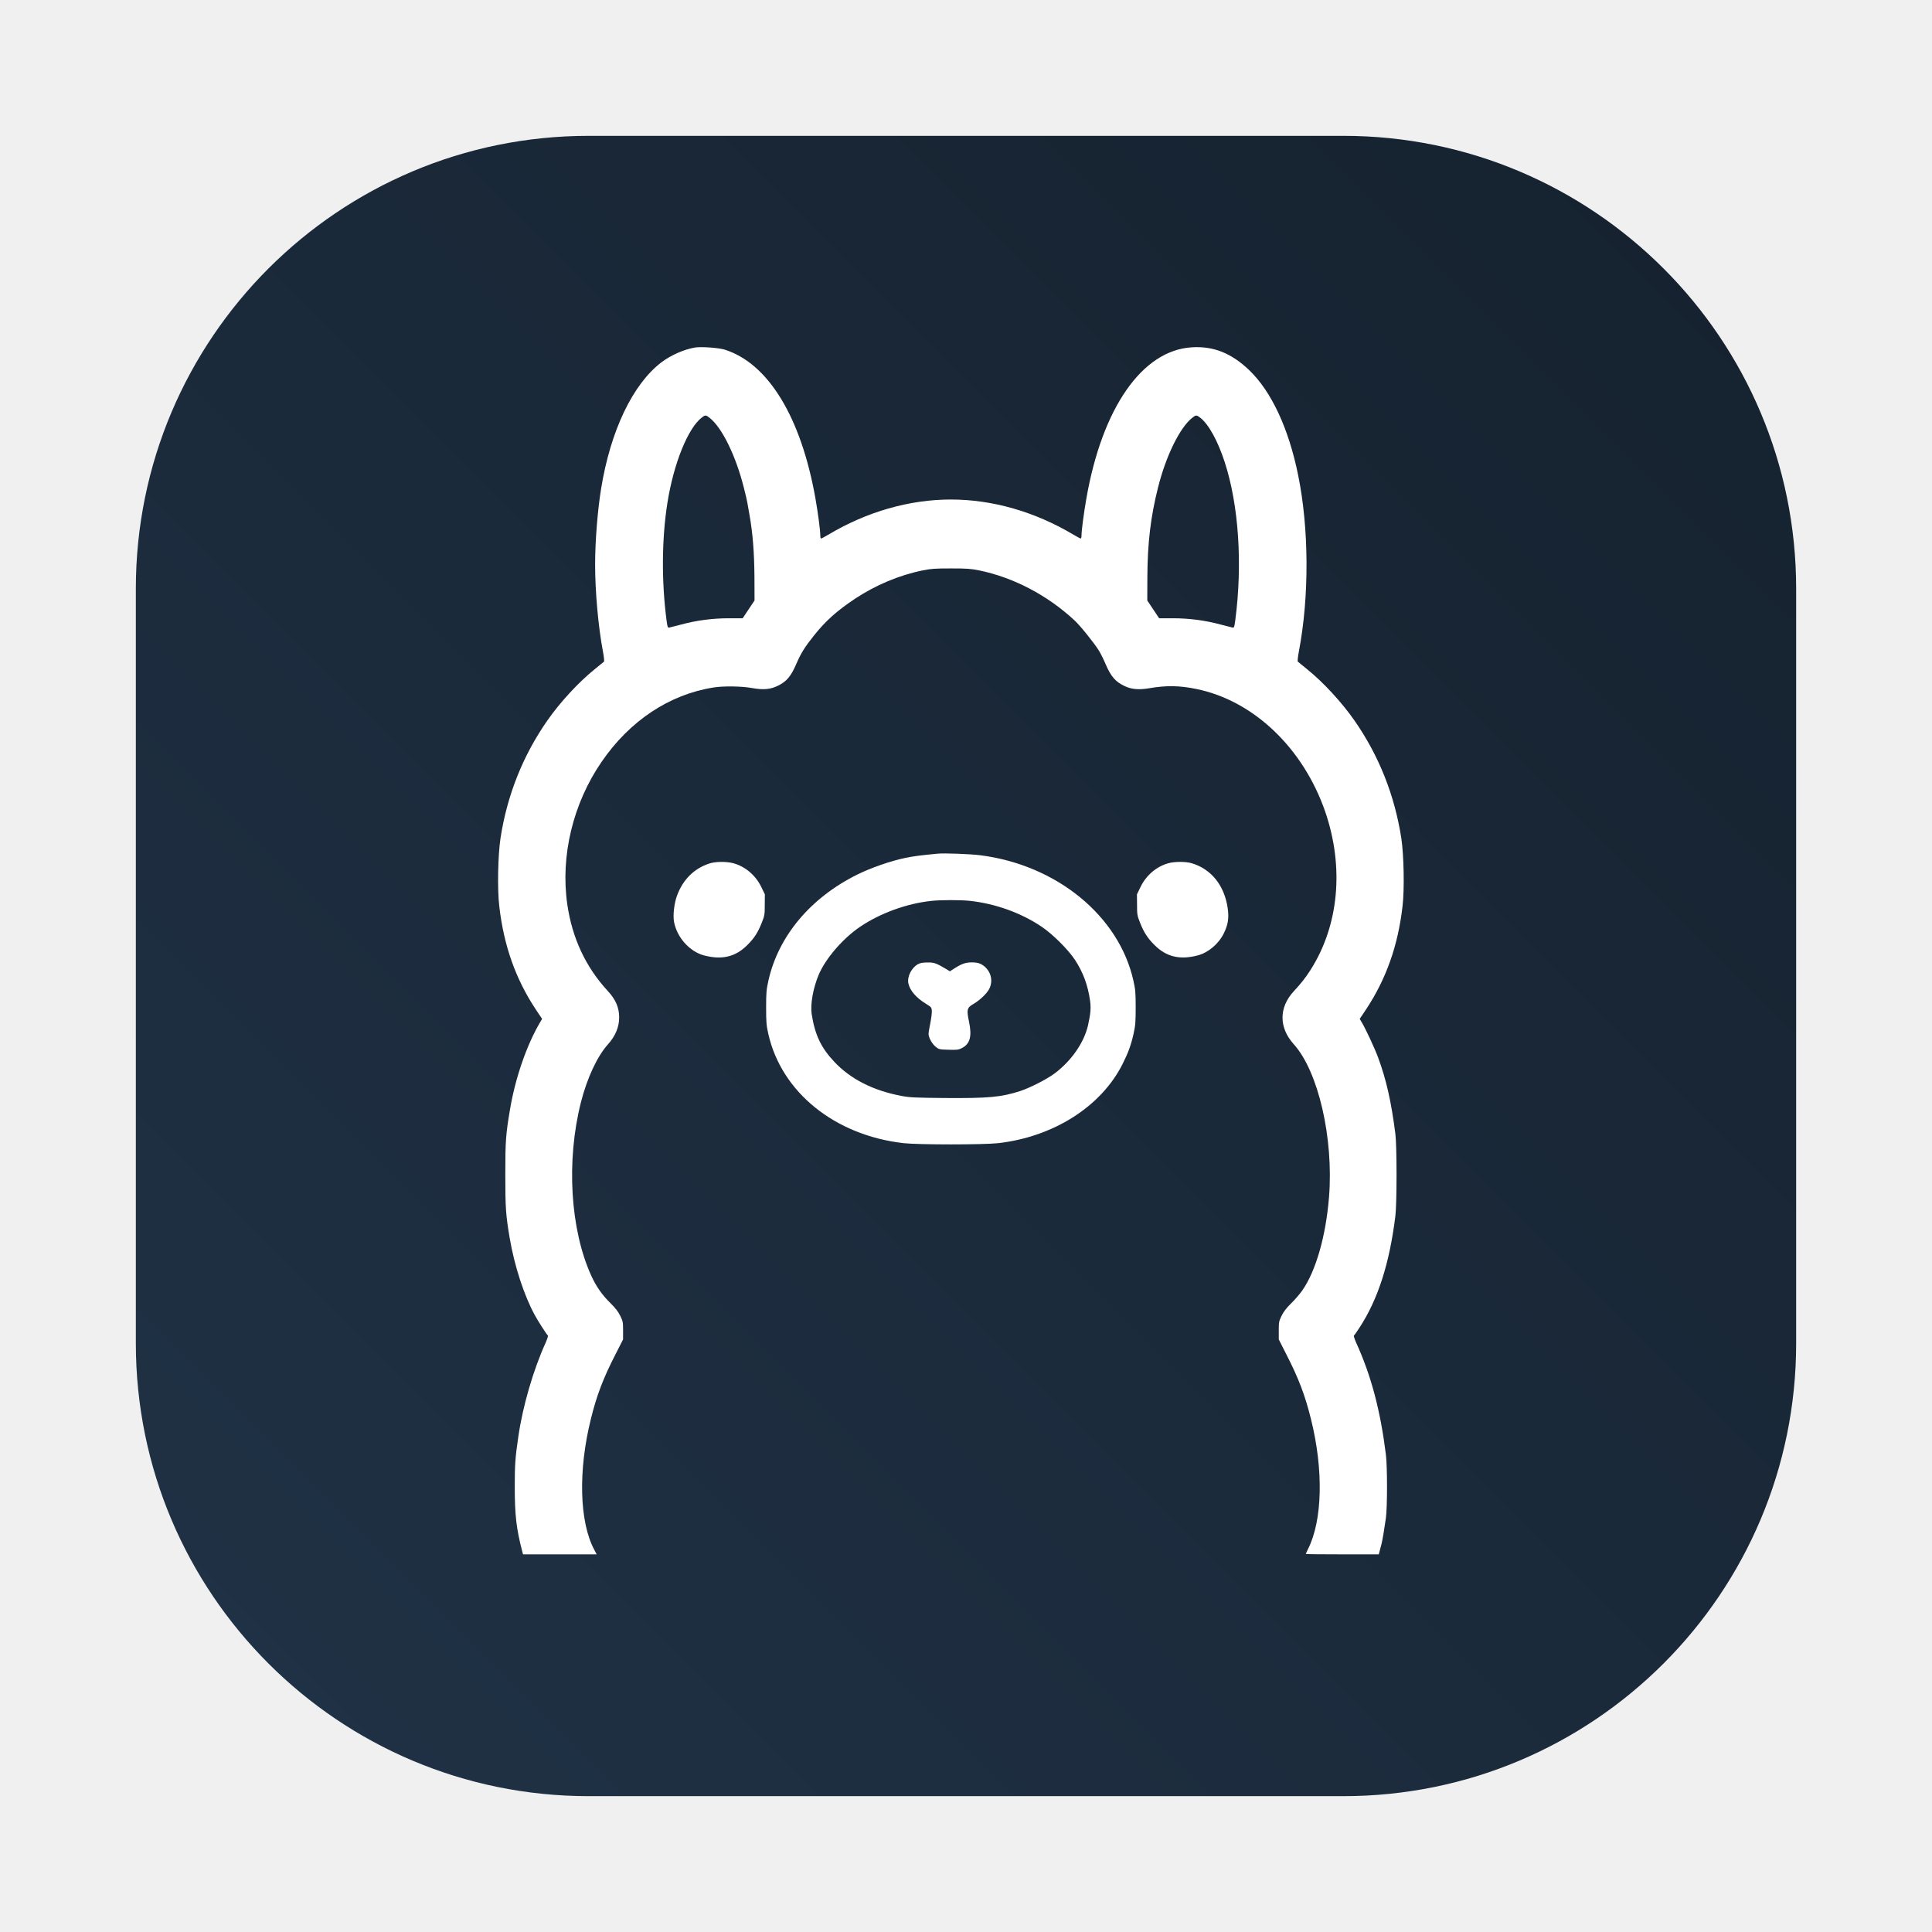
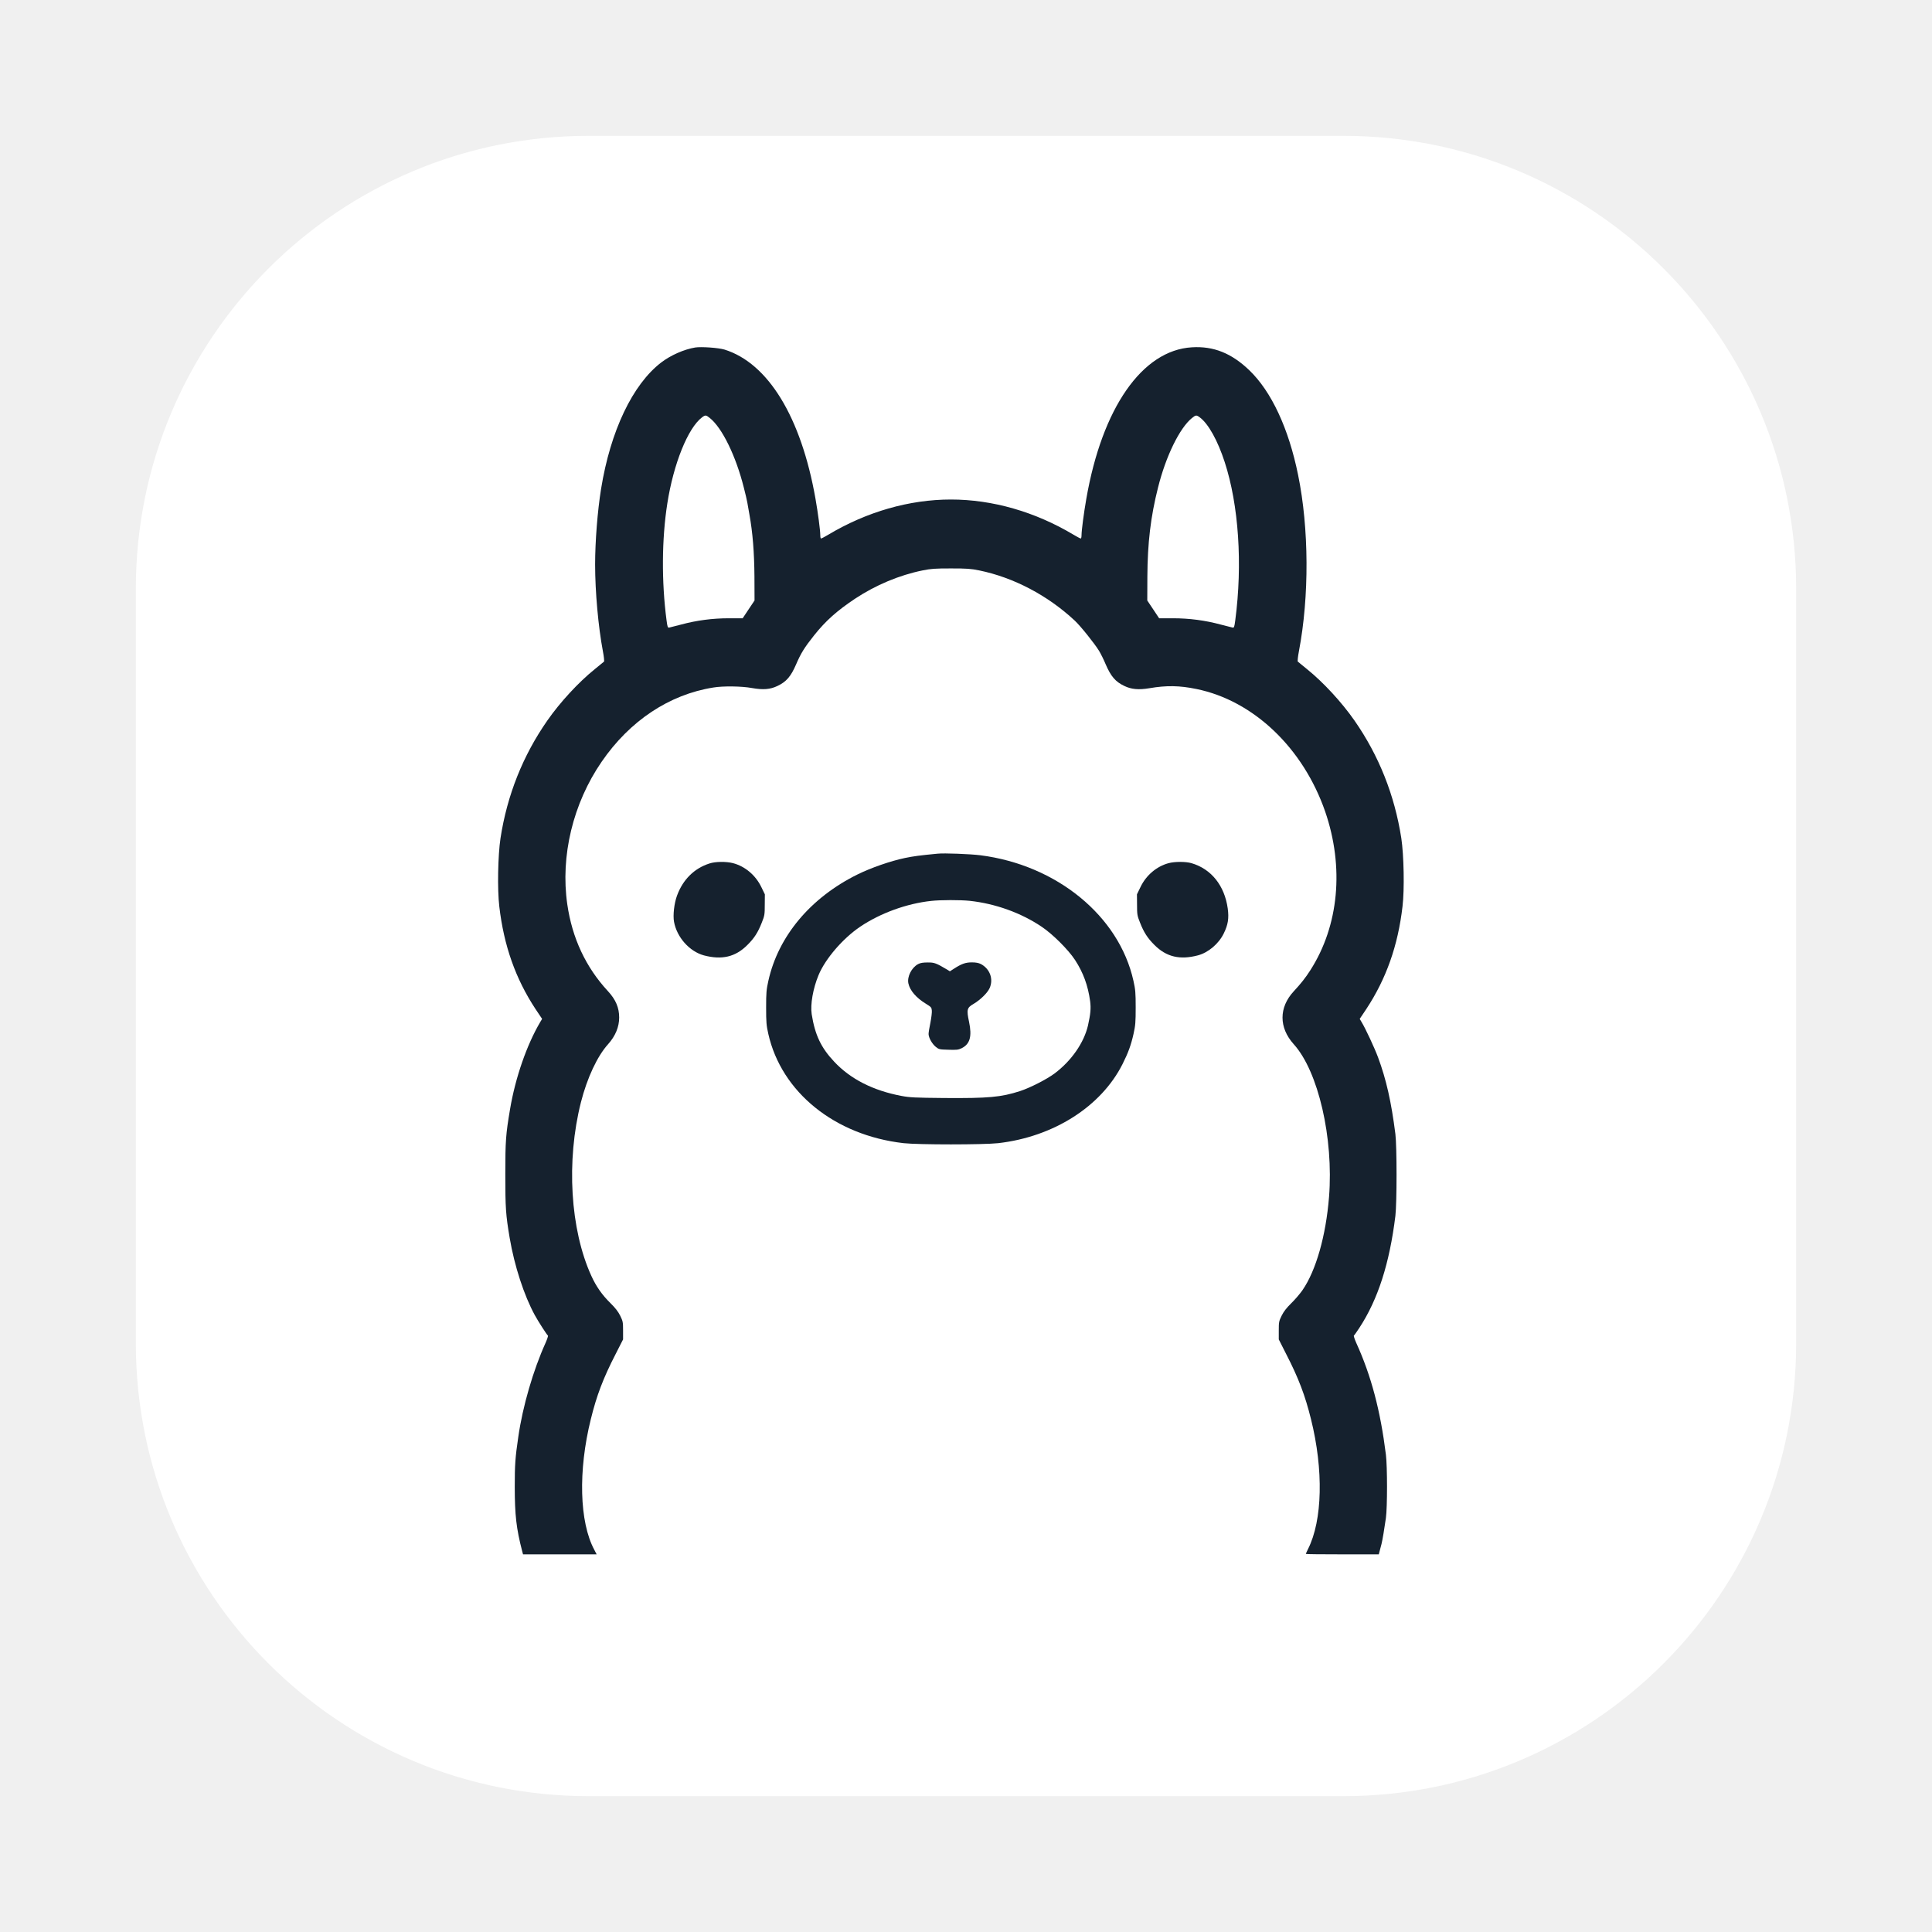
<svg xmlns="http://www.w3.org/2000/svg" width="64" height="64" viewBox="0 0 64 64" fill="none">
-   <path d="M44.5 4.5H19.5C11.216 4.5 4.5 11.216 4.5 19.5V44.5C4.5 52.784 11.216 59.5 19.5 59.5H44.5C52.784 59.5 59.5 52.784 59.5 44.5V19.5C59.5 11.216 52.784 4.5 44.5 4.5Z" fill="url(#paint0_linear_387_1963)" />
+   <path d="M44.5 4.5H19.5C11.216 4.5 4.5 11.216 4.5 19.5V44.5C4.5 52.784 11.216 59.5 19.5 59.5H44.5C52.784 59.5 59.5 52.784 59.5 44.5V19.5C59.5 11.216 52.784 4.5 44.5 4.5Z" fill="white" />
  <g clip-path="url(#clip0_387_1963)">
-     <path d="M23.031 11.511C22.661 11.572 22.217 11.767 21.903 12.008C20.956 12.734 20.221 14.276 19.911 16.197C19.794 16.924 19.714 17.931 19.714 18.701C19.714 19.608 19.82 20.768 19.971 21.569C20.005 21.747 20.022 21.905 20.008 21.917C19.996 21.928 19.857 22.043 19.7 22.169C19.165 22.6 18.553 23.263 18.131 23.869C17.323 25.026 16.799 26.341 16.58 27.765C16.494 28.328 16.472 29.465 16.54 30.028C16.691 31.326 17.078 32.422 17.741 33.428L17.958 33.752L17.895 33.858C17.451 34.61 17.072 35.699 16.896 36.744C16.756 37.571 16.739 37.792 16.739 38.9C16.739 40.017 16.754 40.238 16.884 41.01C17.041 41.935 17.36 42.914 17.716 43.566C17.832 43.778 18.117 44.22 18.151 44.243C18.163 44.249 18.129 44.355 18.075 44.479C17.665 45.383 17.314 46.586 17.169 47.6C17.067 48.295 17.052 48.519 17.052 49.251C17.052 50.184 17.104 50.638 17.297 51.381L17.326 51.49H18.544H19.765L19.686 51.338C19.193 50.419 19.148 48.714 19.572 47.011C19.765 46.224 19.985 45.648 20.395 44.852L20.64 44.37V44.074C20.64 43.798 20.634 43.767 20.546 43.586C20.477 43.448 20.386 43.33 20.224 43.17C19.948 42.9 19.748 42.615 19.589 42.265C18.889 40.732 18.752 38.455 19.244 36.514C19.45 35.704 19.788 34.984 20.144 34.59C20.386 34.32 20.511 34.019 20.511 33.706C20.511 33.382 20.398 33.114 20.141 32.836C19.407 32.044 18.954 31.079 18.792 29.956C18.561 28.357 18.98 26.614 19.931 25.233C20.861 23.878 22.168 23.008 23.629 22.775C23.956 22.721 24.568 22.729 24.91 22.792C25.283 22.858 25.516 22.838 25.755 22.723C26.051 22.583 26.199 22.408 26.373 22.006C26.527 21.647 26.646 21.451 26.968 21.047C27.355 20.561 27.728 20.231 28.326 19.832C29.009 19.381 29.786 19.054 30.561 18.896C30.842 18.839 30.973 18.83 31.5 18.83C32.027 18.83 32.158 18.839 32.439 18.896C33.575 19.129 34.703 19.72 35.602 20.558C35.796 20.739 36.26 21.319 36.408 21.561C36.465 21.655 36.565 21.856 36.627 22.006C36.801 22.408 36.949 22.583 37.245 22.723C37.475 22.835 37.717 22.858 38.076 22.798C38.643 22.701 39.078 22.709 39.633 22.824C41.524 23.209 43.169 24.779 43.898 26.884C44.533 28.73 44.353 30.662 43.408 32.138C43.249 32.388 43.089 32.589 42.859 32.836C42.361 33.373 42.361 34.039 42.856 34.59C43.67 35.489 44.18 37.7 44.026 39.649C43.923 40.936 43.596 42.087 43.146 42.739C43.066 42.854 42.901 43.049 42.776 43.17C42.614 43.33 42.523 43.448 42.455 43.586C42.366 43.767 42.361 43.798 42.361 44.074V44.37L42.605 44.852C43.015 45.648 43.234 46.224 43.428 47.011C43.847 48.691 43.81 50.362 43.331 51.312C43.291 51.393 43.257 51.468 43.257 51.476C43.257 51.485 43.801 51.49 44.467 51.49H45.674L45.706 51.367C45.723 51.301 45.751 51.2 45.765 51.143C45.797 51.017 45.859 50.643 45.91 50.285C45.959 49.923 45.959 48.59 45.91 48.188C45.728 46.73 45.424 45.573 44.925 44.479C44.871 44.355 44.837 44.249 44.849 44.243C44.863 44.235 44.943 44.12 45.028 43.991C45.649 43.043 46.03 41.852 46.224 40.278C46.275 39.845 46.275 37.981 46.224 37.565C46.087 36.491 45.922 35.762 45.649 35.024C45.535 34.717 45.233 34.068 45.105 33.858L45.042 33.752L45.259 33.428C45.922 32.422 46.309 31.326 46.46 30.028C46.528 29.465 46.505 28.328 46.42 27.765C46.198 26.338 45.677 25.029 44.869 23.869C44.447 23.263 43.835 22.6 43.3 22.169C43.143 22.043 43.004 21.928 42.992 21.917C42.978 21.905 42.995 21.747 43.029 21.569C43.374 19.757 43.363 17.498 43.001 15.732C42.688 14.193 42.119 12.97 41.384 12.264C40.798 11.701 40.2 11.46 39.482 11.505C37.837 11.603 36.51 13.512 35.986 16.521C35.901 17.007 35.827 17.575 35.827 17.73C35.827 17.791 35.816 17.839 35.801 17.839C35.787 17.839 35.676 17.782 35.557 17.71C34.287 16.952 32.875 16.547 31.5 16.547C30.125 16.547 28.713 16.952 27.443 17.71C27.324 17.782 27.213 17.839 27.198 17.839C27.184 17.839 27.173 17.791 27.173 17.73C27.173 17.57 27.096 16.984 27.014 16.521C26.538 13.82 25.448 12.031 23.999 11.58C23.799 11.52 23.233 11.48 23.031 11.511ZM23.515 13.848C23.925 14.176 24.38 15.112 24.642 16.16C24.691 16.349 24.742 16.567 24.756 16.648C24.767 16.725 24.799 16.901 24.824 17.035C24.935 17.644 24.986 18.302 24.992 19.103L24.995 19.892L24.799 20.185L24.602 20.481H24.144C23.609 20.481 23.076 20.55 22.567 20.688C22.385 20.734 22.208 20.78 22.174 20.788C22.12 20.8 22.111 20.782 22.08 20.547C21.912 19.269 21.921 17.854 22.106 16.677C22.311 15.364 22.789 14.176 23.256 13.825C23.367 13.742 23.387 13.745 23.515 13.848ZM39.747 13.828C40.029 14.038 40.339 14.595 40.57 15.307C41.034 16.731 41.165 18.686 40.92 20.547C40.889 20.782 40.88 20.8 40.826 20.788C40.792 20.78 40.615 20.734 40.433 20.688C39.924 20.55 39.391 20.481 38.856 20.481H38.398L38.201 20.185L38.005 19.892L38.008 19.103C38.014 17.989 38.116 17.119 38.361 16.151C38.62 15.112 39.078 14.176 39.485 13.848C39.613 13.745 39.633 13.742 39.747 13.828Z" fill="white" />
-     <path d="M31.059 28.279C30.441 28.339 30.273 28.362 29.977 28.422C29.496 28.523 28.852 28.747 28.405 28.968C26.851 29.735 25.781 31.012 25.453 32.491C25.388 32.784 25.379 32.882 25.379 33.375C25.379 33.863 25.388 33.97 25.451 34.248C25.886 36.181 27.651 37.608 29.934 37.869C30.43 37.923 32.57 37.923 33.066 37.869C34.899 37.659 36.476 36.657 37.185 35.25C37.373 34.874 37.464 34.63 37.55 34.248C37.612 33.97 37.621 33.863 37.621 33.375C37.621 32.882 37.612 32.784 37.547 32.491C37.071 30.343 35.004 28.652 32.471 28.331C32.141 28.29 31.275 28.256 31.059 28.279ZM32.123 29.841C32.969 29.933 33.82 30.237 34.503 30.697C34.871 30.943 35.389 31.46 35.611 31.799C35.884 32.218 36.041 32.646 36.112 33.166C36.143 33.404 36.126 33.585 36.041 33.97C35.907 34.544 35.491 35.144 34.93 35.563C34.669 35.756 34.125 36.034 33.792 36.143C33.16 36.347 32.747 36.384 31.272 36.373C30.31 36.364 30.139 36.356 29.863 36.304C28.921 36.126 28.175 35.747 27.634 35.17C27.196 34.705 26.996 34.28 26.888 33.594C26.84 33.275 26.931 32.746 27.116 32.301C27.341 31.759 27.922 31.084 28.497 30.697C29.163 30.248 30.04 29.93 30.845 29.844C31.156 29.809 31.813 29.809 32.123 29.841Z" fill="white" />
-     <path d="M30.413 31.937C30.196 32.055 30.045 32.354 30.091 32.575C30.142 32.813 30.35 33.054 30.674 33.252C30.848 33.359 30.86 33.373 30.868 33.479C30.874 33.542 30.851 33.723 30.82 33.884C30.785 34.042 30.76 34.209 30.76 34.254C30.763 34.378 30.877 34.579 30.996 34.676C31.102 34.763 31.121 34.766 31.418 34.774C31.688 34.783 31.745 34.777 31.853 34.725C32.132 34.587 32.203 34.335 32.101 33.849C32.015 33.445 32.032 33.382 32.246 33.258C32.471 33.126 32.71 32.893 32.781 32.736C32.918 32.434 32.792 32.092 32.491 31.934C32.417 31.897 32.326 31.88 32.192 31.88C31.984 31.88 31.85 31.929 31.605 32.087L31.466 32.176L31.378 32.121C31.016 31.906 30.951 31.88 30.731 31.883C30.575 31.883 30.489 31.897 30.413 31.937Z" fill="white" />
-     <path d="M23.501 28.604C22.997 28.765 22.621 29.138 22.427 29.669C22.333 29.922 22.288 30.321 22.328 30.536C22.422 31.05 22.84 31.518 23.316 31.648C23.913 31.805 24.36 31.702 24.756 31.306C24.987 31.079 25.112 30.881 25.237 30.559C25.328 30.332 25.334 30.292 25.334 29.971L25.337 29.626L25.217 29.379C25.026 28.989 24.682 28.699 24.283 28.593C24.058 28.535 23.697 28.538 23.501 28.604Z" fill="white" />
-     <path d="M38.705 28.595C38.315 28.701 37.968 28.994 37.783 29.379L37.663 29.626L37.666 29.97C37.666 30.292 37.672 30.332 37.763 30.559C37.888 30.88 38.014 31.078 38.244 31.305C38.64 31.701 39.087 31.805 39.685 31.647C40.029 31.555 40.373 31.262 40.539 30.921C40.681 30.631 40.715 30.421 40.67 30.091C40.564 29.336 40.126 28.787 39.474 28.595C39.283 28.537 38.913 28.537 38.705 28.595Z" fill="white" />
+     <path d="M23.031 11.511C22.661 11.572 22.217 11.767 21.903 12.008C20.956 12.734 20.221 14.276 19.911 16.197C19.794 16.924 19.714 17.931 19.714 18.701C19.714 19.608 19.82 20.768 19.971 21.569C20.005 21.747 20.022 21.905 20.008 21.917C19.996 21.928 19.857 22.043 19.7 22.169C19.165 22.6 18.553 23.263 18.131 23.869C17.323 25.026 16.799 26.341 16.58 27.765C16.494 28.328 16.472 29.465 16.54 30.028C16.691 31.326 17.078 32.422 17.741 33.428L17.958 33.752L17.895 33.858C17.451 34.61 17.072 35.699 16.896 36.744C16.756 37.571 16.739 37.792 16.739 38.9C16.739 40.017 16.754 40.238 16.884 41.01C17.041 41.935 17.36 42.914 17.716 43.566C17.832 43.778 18.117 44.22 18.151 44.243C18.163 44.249 18.129 44.355 18.075 44.479C17.665 45.383 17.314 46.586 17.169 47.6C17.067 48.295 17.052 48.519 17.052 49.251C17.052 50.184 17.104 50.638 17.297 51.381L17.326 51.49H18.544H19.765L19.686 51.338C19.193 50.419 19.148 48.714 19.572 47.011C19.765 46.224 19.985 45.648 20.395 44.852L20.64 44.37V44.074C20.64 43.798 20.634 43.767 20.546 43.586C20.477 43.448 20.386 43.33 20.224 43.17C19.948 42.9 19.748 42.615 19.589 42.265C18.889 40.732 18.752 38.455 19.244 36.514C19.45 35.704 19.788 34.984 20.144 34.59C20.386 34.32 20.511 34.019 20.511 33.706C20.511 33.382 20.398 33.114 20.141 32.836C19.407 32.044 18.954 31.079 18.792 29.956C18.561 28.357 18.98 26.614 19.931 25.233C20.861 23.878 22.168 23.008 23.629 22.775C23.956 22.721 24.568 22.729 24.91 22.792C25.283 22.858 25.516 22.838 25.755 22.723C26.051 22.583 26.199 22.408 26.373 22.006C26.527 21.647 26.646 21.451 26.968 21.047C27.355 20.561 27.728 20.231 28.326 19.832C29.009 19.381 29.786 19.054 30.561 18.896C30.842 18.839 30.973 18.83 31.5 18.83C32.027 18.83 32.158 18.839 32.439 18.896C33.575 19.129 34.703 19.72 35.602 20.558C35.796 20.739 36.26 21.319 36.408 21.561C36.465 21.655 36.565 21.856 36.627 22.006C36.801 22.408 36.949 22.583 37.245 22.723C37.475 22.835 37.717 22.858 38.076 22.798C38.643 22.701 39.078 22.709 39.633 22.824C41.524 23.209 43.169 24.779 43.898 26.884C44.533 28.73 44.353 30.662 43.408 32.138C43.249 32.388 43.089 32.589 42.859 32.836C42.361 33.373 42.361 34.039 42.856 34.59C43.67 35.489 44.18 37.7 44.026 39.649C43.923 40.936 43.596 42.087 43.146 42.739C43.066 42.854 42.901 43.049 42.776 43.17C42.614 43.33 42.523 43.448 42.455 43.586C42.366 43.767 42.361 43.798 42.361 44.074V44.37L42.605 44.852C43.015 45.648 43.234 46.224 43.428 47.011C43.847 48.691 43.81 50.362 43.331 51.312C43.291 51.393 43.257 51.468 43.257 51.476C43.257 51.485 43.801 51.49 44.467 51.49H45.674L45.706 51.367C45.723 51.301 45.751 51.2 45.765 51.143C45.797 51.017 45.859 50.643 45.91 50.285C45.959 49.923 45.959 48.59 45.91 48.188C45.728 46.73 45.424 45.573 44.925 44.479C44.871 44.355 44.837 44.249 44.849 44.243C44.863 44.235 44.943 44.12 45.028 43.991C45.649 43.043 46.03 41.852 46.224 40.278C46.275 39.845 46.275 37.981 46.224 37.565C46.087 36.491 45.922 35.762 45.649 35.024C45.535 34.717 45.233 34.068 45.105 33.858L45.042 33.752L45.259 33.428C45.922 32.422 46.309 31.326 46.46 30.028C46.528 29.465 46.505 28.328 46.42 27.765C46.198 26.338 45.677 25.029 44.869 23.869C44.447 23.263 43.835 22.6 43.3 22.169C43.143 22.043 43.004 21.928 42.992 21.917C42.978 21.905 42.995 21.747 43.029 21.569C43.374 19.757 43.363 17.498 43.001 15.732C42.688 14.193 42.119 12.97 41.384 12.264C40.798 11.701 40.2 11.46 39.482 11.505C37.837 11.603 36.51 13.512 35.986 16.521C35.901 17.007 35.827 17.575 35.827 17.73C35.827 17.791 35.816 17.839 35.801 17.839C35.787 17.839 35.676 17.782 35.557 17.71C34.287 16.952 32.875 16.547 31.5 16.547C30.125 16.547 28.713 16.952 27.443 17.71C27.324 17.782 27.213 17.839 27.198 17.839C27.184 17.839 27.173 17.791 27.173 17.73C27.173 17.57 27.096 16.984 27.014 16.521C26.538 13.82 25.448 12.031 23.999 11.58C23.799 11.52 23.233 11.48 23.031 11.511ZM23.515 13.848C23.925 14.176 24.38 15.112 24.642 16.16C24.691 16.349 24.742 16.567 24.756 16.648C24.767 16.725 24.799 16.901 24.824 17.035C24.935 17.644 24.986 18.302 24.992 19.103L24.995 19.892L24.799 20.185L24.602 20.481H24.144C23.609 20.481 23.076 20.55 22.567 20.688C22.385 20.734 22.208 20.78 22.174 20.788C22.12 20.8 22.111 20.782 22.08 20.547C21.912 19.269 21.921 17.854 22.106 16.677C22.311 15.364 22.789 14.176 23.256 13.825C23.367 13.742 23.387 13.745 23.515 13.848ZM39.747 13.828C40.029 14.038 40.339 14.595 40.57 15.307C41.034 16.731 41.165 18.686 40.92 20.547C40.889 20.782 40.88 20.8 40.826 20.788C40.792 20.78 40.615 20.734 40.433 20.688C39.924 20.55 39.391 20.481 38.856 20.481H38.398L38.201 20.185L38.005 19.892L38.008 19.103C38.014 17.989 38.116 17.119 38.361 16.151C38.62 15.112 39.078 14.176 39.485 13.848C39.613 13.745 39.633 13.742 39.747 13.828Z" fill="#15212E" />
+     <path d="M31.059 28.279C30.441 28.339 30.273 28.362 29.977 28.422C29.496 28.523 28.852 28.747 28.405 28.968C26.851 29.735 25.781 31.012 25.453 32.491C25.388 32.784 25.379 32.882 25.379 33.375C25.379 33.863 25.388 33.97 25.451 34.248C25.886 36.181 27.651 37.608 29.934 37.869C30.43 37.923 32.57 37.923 33.066 37.869C34.899 37.659 36.476 36.657 37.185 35.25C37.373 34.874 37.464 34.63 37.55 34.248C37.612 33.97 37.621 33.863 37.621 33.375C37.621 32.882 37.612 32.784 37.547 32.491C37.071 30.343 35.004 28.652 32.471 28.331C32.141 28.29 31.275 28.256 31.059 28.279ZM32.123 29.841C32.969 29.933 33.82 30.237 34.503 30.697C34.871 30.943 35.389 31.46 35.611 31.799C35.884 32.218 36.041 32.646 36.112 33.166C36.143 33.404 36.126 33.585 36.041 33.97C35.907 34.544 35.491 35.144 34.93 35.563C34.669 35.756 34.125 36.034 33.792 36.143C33.16 36.347 32.747 36.384 31.272 36.373C30.31 36.364 30.139 36.356 29.863 36.304C28.921 36.126 28.175 35.747 27.634 35.17C27.196 34.705 26.996 34.28 26.888 33.594C26.84 33.275 26.931 32.746 27.116 32.301C27.341 31.759 27.922 31.084 28.497 30.697C29.163 30.248 30.04 29.93 30.845 29.844C31.156 29.809 31.813 29.809 32.123 29.841Z" fill="#15212E" />
+     <path d="M30.413 31.937C30.196 32.055 30.045 32.354 30.091 32.575C30.142 32.813 30.35 33.054 30.674 33.252C30.848 33.359 30.86 33.373 30.868 33.479C30.874 33.542 30.851 33.723 30.82 33.884C30.785 34.042 30.76 34.209 30.76 34.254C30.763 34.378 30.877 34.579 30.996 34.676C31.102 34.763 31.121 34.766 31.418 34.774C31.688 34.783 31.745 34.777 31.853 34.725C32.132 34.587 32.203 34.335 32.101 33.849C32.015 33.445 32.032 33.382 32.246 33.258C32.471 33.126 32.71 32.893 32.781 32.736C32.918 32.434 32.792 32.092 32.491 31.934C32.417 31.897 32.326 31.88 32.192 31.88C31.984 31.88 31.85 31.929 31.605 32.087L31.466 32.176L31.378 32.121C31.016 31.906 30.951 31.88 30.731 31.883C30.575 31.883 30.489 31.897 30.413 31.937Z" fill="#15212E" />
+     <path d="M23.501 28.604C22.997 28.765 22.621 29.138 22.427 29.669C22.333 29.922 22.288 30.321 22.328 30.536C22.422 31.05 22.84 31.518 23.316 31.648C23.913 31.805 24.36 31.702 24.756 31.306C24.987 31.079 25.112 30.881 25.237 30.559C25.328 30.332 25.334 30.292 25.334 29.971L25.337 29.626L25.217 29.379C25.026 28.989 24.682 28.699 24.283 28.593C24.058 28.535 23.697 28.538 23.501 28.604Z" fill="#15212E" />
+     <path d="M38.705 28.595C38.315 28.701 37.968 28.994 37.783 29.379L37.663 29.626L37.666 29.97C37.666 30.292 37.672 30.332 37.763 30.559C37.888 30.88 38.014 31.078 38.244 31.305C38.64 31.701 39.087 31.805 39.685 31.647C40.029 31.555 40.373 31.262 40.539 30.921C40.681 30.631 40.715 30.421 40.67 30.091C40.564 29.336 40.126 28.787 39.474 28.595C39.283 28.537 38.913 28.537 38.705 28.595Z" fill="#15212E" />
  </g>
  <defs>
-     <linearGradient id="paint0_linear_387_1963" x1="4.5" y1="59.49" x2="59.5" y2="4.49" gradientUnits="userSpaceOnUse">
-       <stop stop-color="#203246" />
-       <stop offset="1" stop-color="#15212E" />
-     </linearGradient>
    <clipPath id="clip0_387_1963">
      <rect width="30" height="40" fill="white" transform="translate(16.5 11.5)" />
    </clipPath>
  </defs>
</svg>
